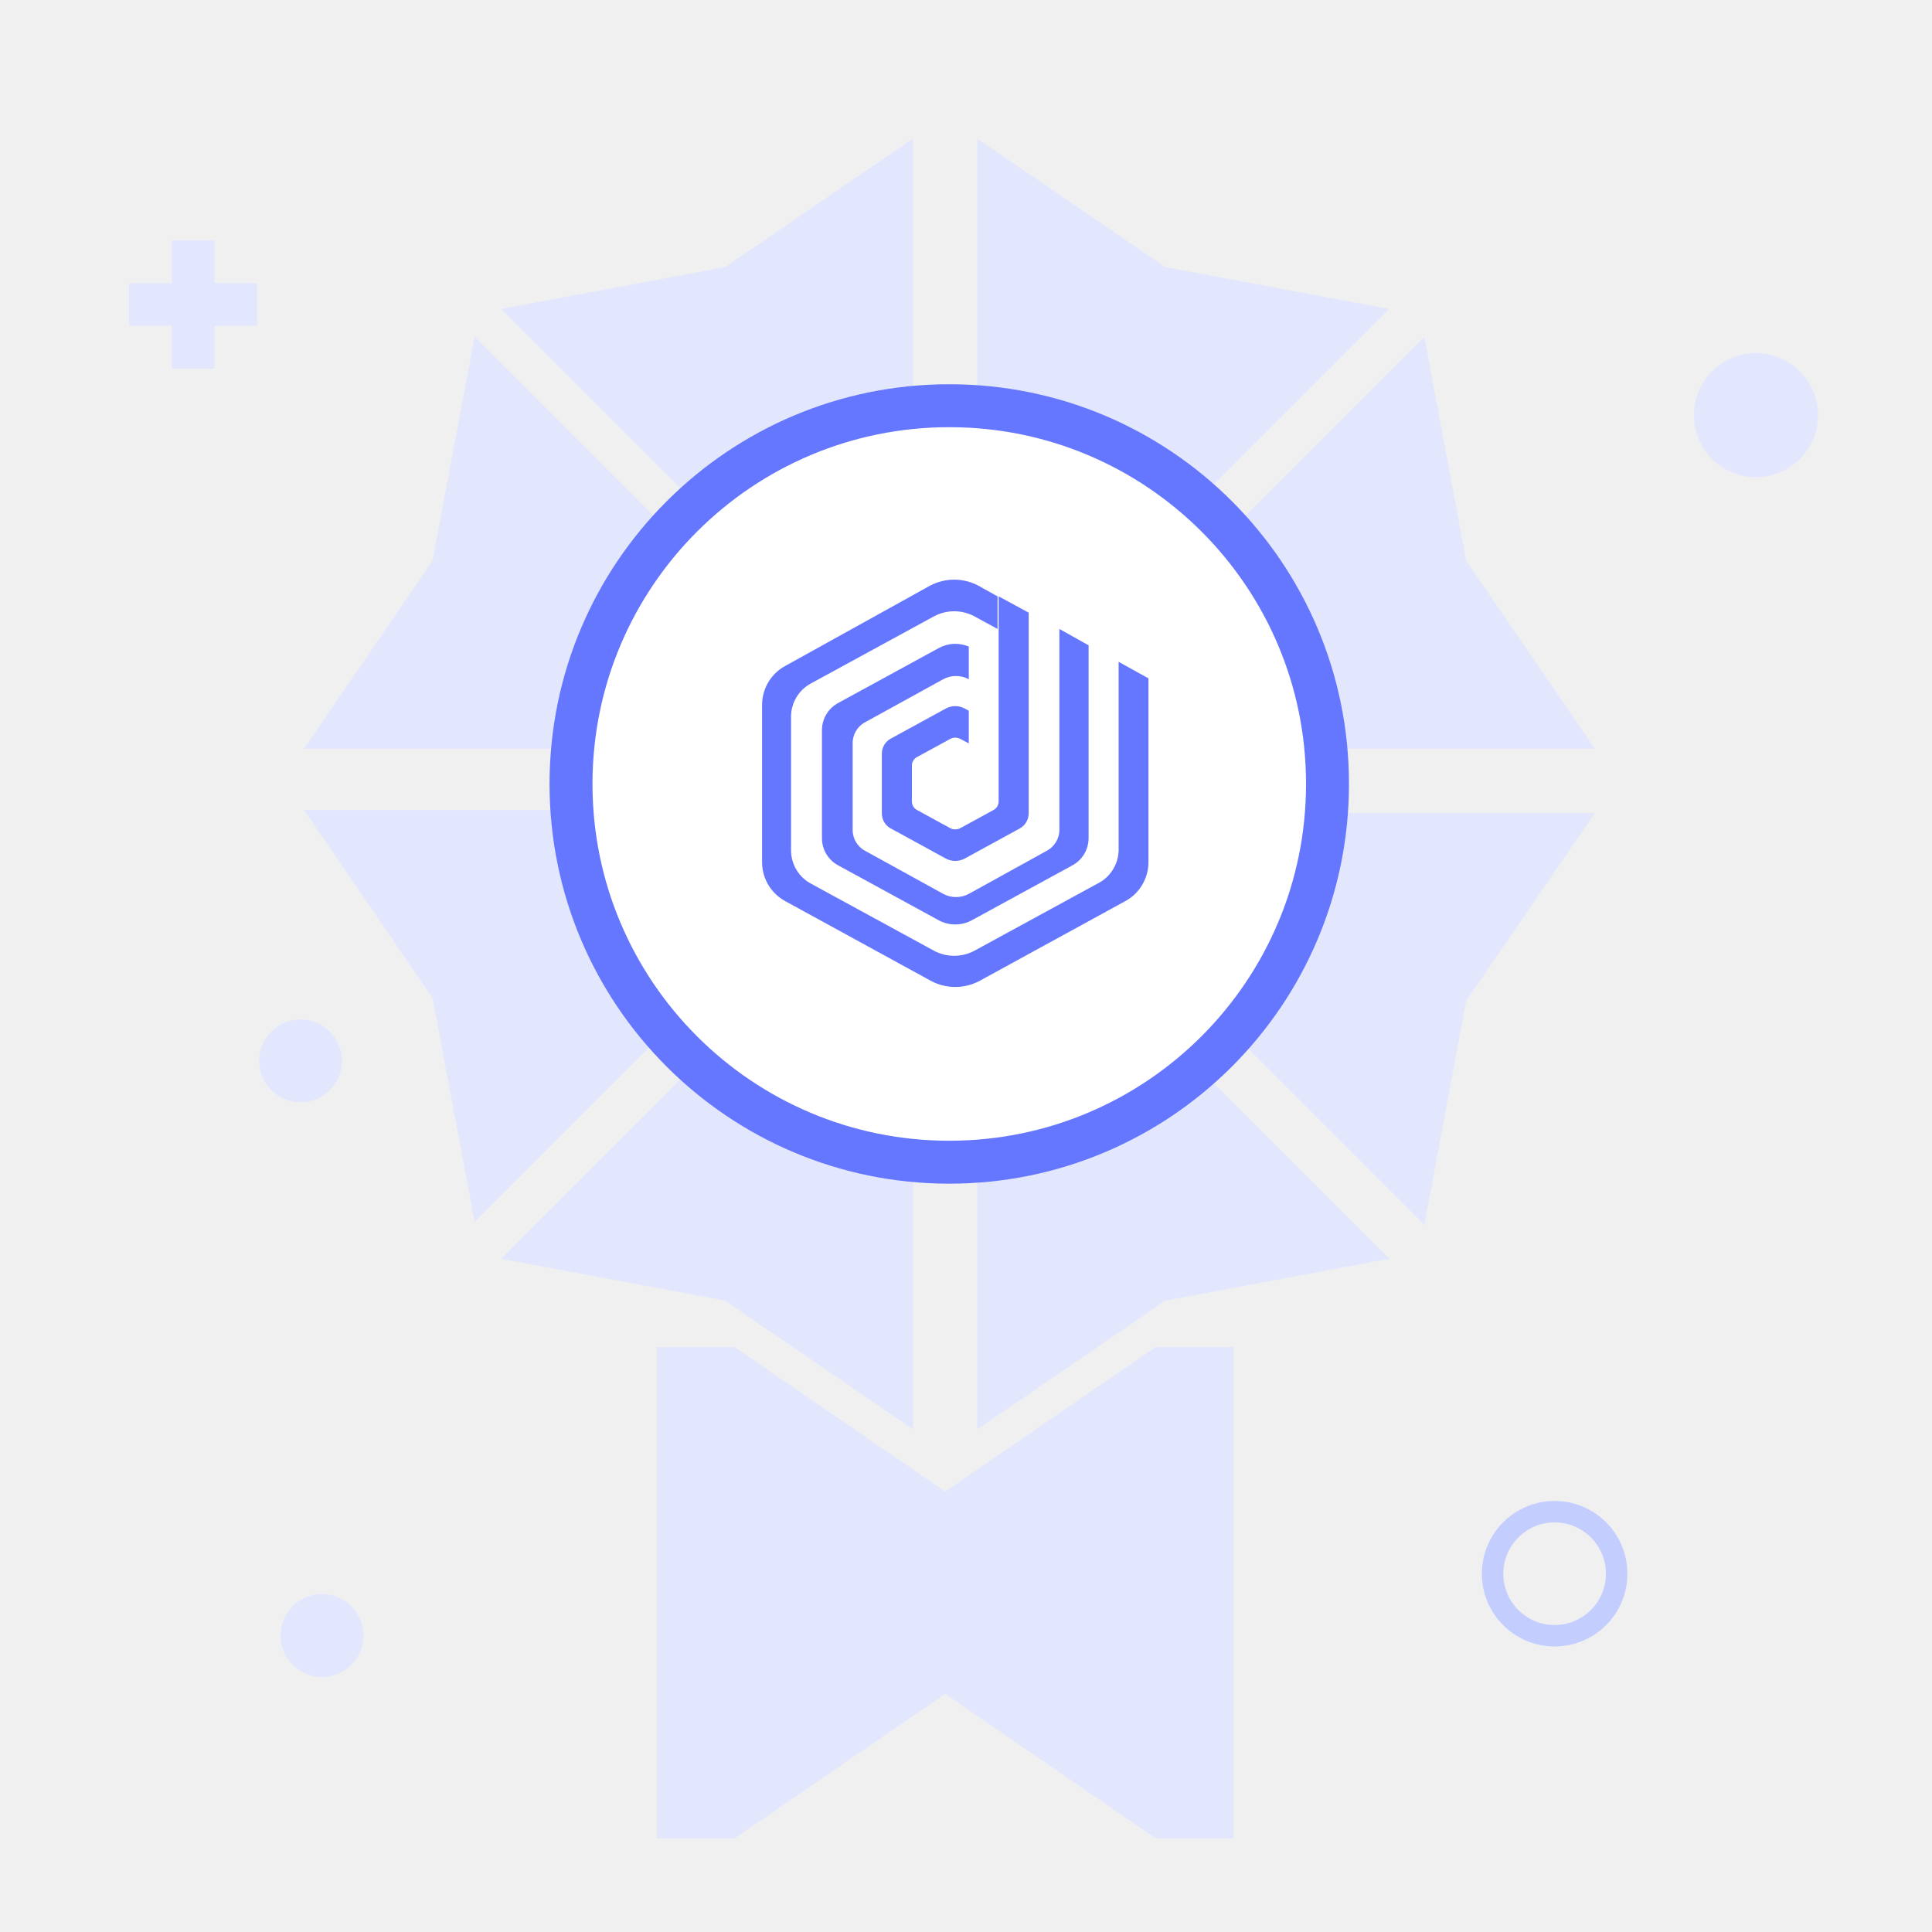
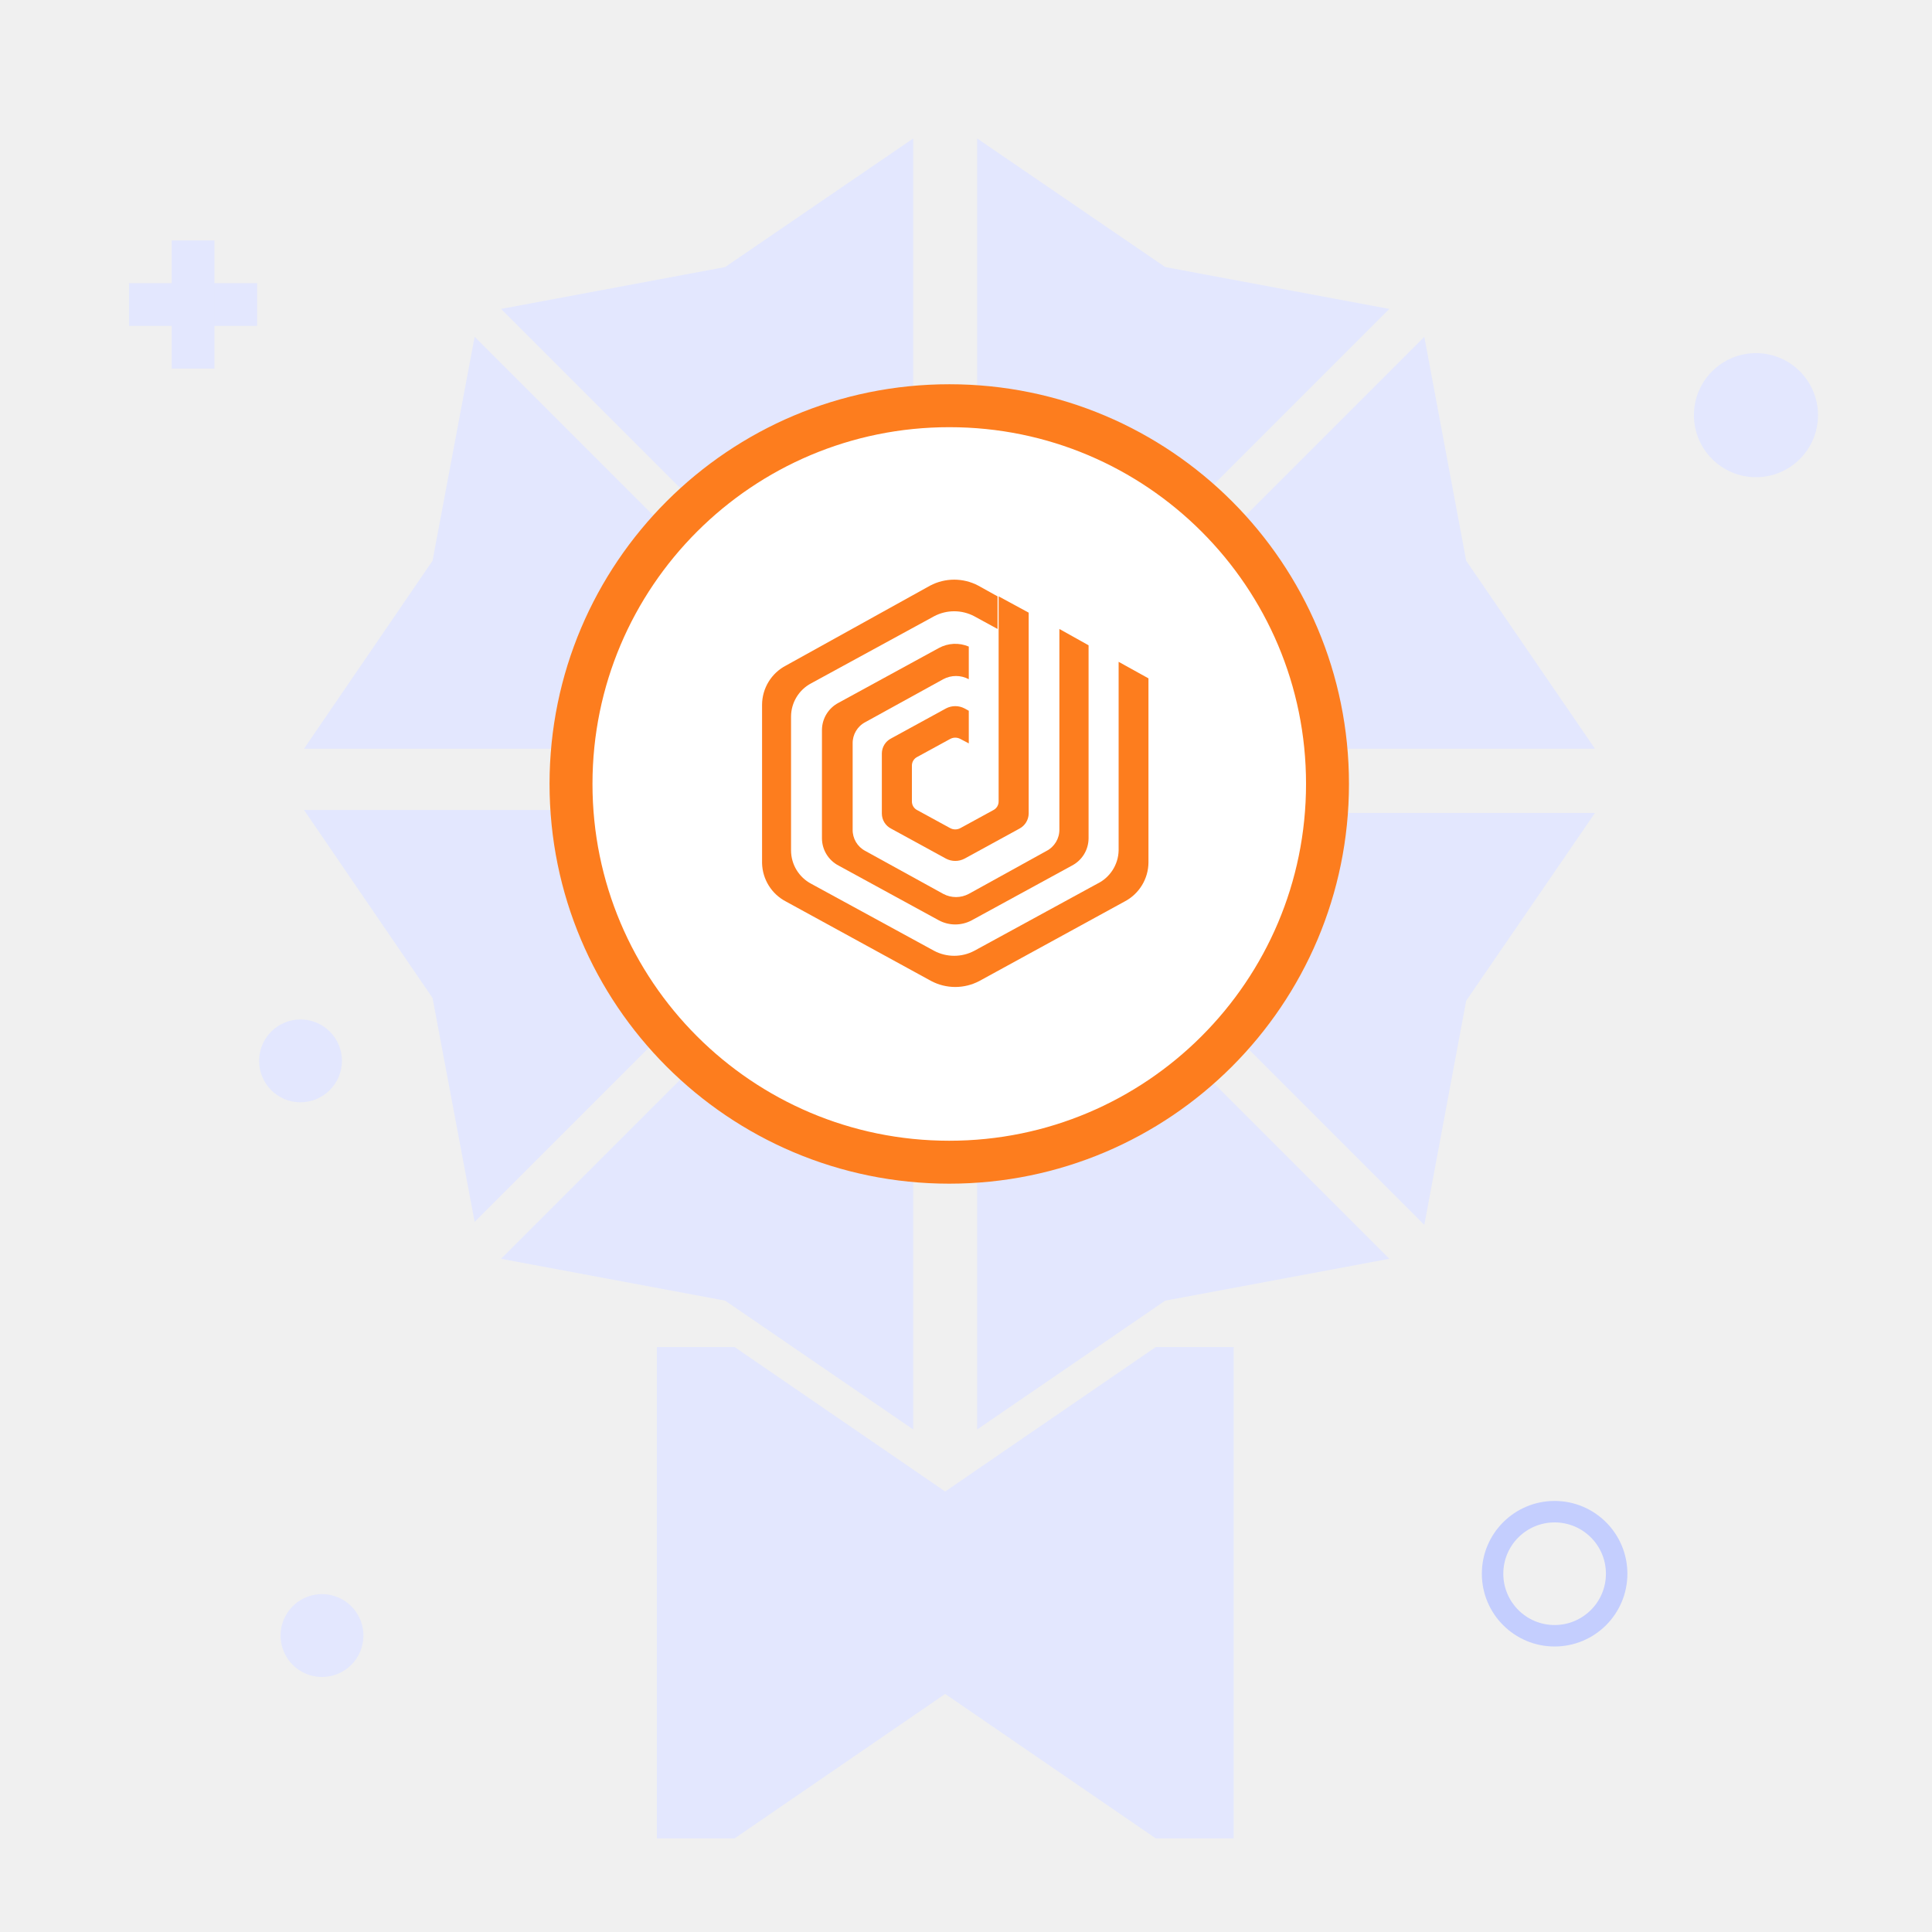
<svg xmlns="http://www.w3.org/2000/svg" viewBox="0 0 90 90">
  <path d="M81.8,22.23a2.89,2.89,0,1,1,2.89-2.89,2.89,2.89,0,0,1-2.89,2.89" fill="#e3e7fe" />
  <circle cx="72.42" cy="73.31" r="2.89" fill="none" stroke="#c4cefe" stroke-linecap="round" stroke-linejoin="round" />
  <path d="M15,78.12a1.93,1.93,0,1,1,1.93-1.92A1.93,1.93,0,0,1,15,78.12" fill="#e3e7fe" />
  <path d="M14,51.35a1.93,1.93,0,1,1,1.93-1.93A1.94,1.94,0,0,1,14,51.35" fill="#e3e7fe" />
  <rect x="6.01" y="13.19" width="5.97" height="1.99" fill="#e3e7fe" />
  <rect x="8" y="11.2" width="1.99" height="5.97" fill="#e3e7fe" />
  <polygon points="74.3 34.88 68.3 26.12 66.35 15.69 47.16 34.88 74.3 34.88" fill="#e3e7fe" />
  <polygon points="42.54 6.45 33.78 12.44 23.34 14.39 42.54 33.59 42.54 6.45" fill="#e3e7fe" />
  <polygon points="14.16 37.73 20.15 46.49 22.11 56.92 41.3 37.73 14.16 37.73" fill="#e3e7fe" />
  <polygon points="23.34 58.64 33.78 60.59 42.54 66.59 42.54 39.44 23.34 58.64" fill="#e3e7fe" />
  <polygon points="22.11 15.69 20.15 26.12 14.16 34.88 41.3 34.88 22.11 15.69" fill="#e3e7fe" />
  <polygon points="74.3 37.87 47.16 37.87 66.35 57.06 68.3 46.62 74.3 37.87" fill="#e3e7fe" />
  <polygon points="45.52 66.59 54.28 60.59 64.72 58.64 45.52 39.44 45.52 66.59" fill="#e3e7fe" />
  <polygon points="64.72 14.39 54.28 12.44 45.52 6.45 45.52 33.59 64.72 14.39" fill="#e3e7fe" />
  <polygon points="53.84 62.75 44.03 69.48 34.22 62.75 30.6 62.75 30.6 85.64 34.22 85.64 44.03 78.91 53.84 85.64 57.47 85.64 57.47 62.75 53.84 62.75" fill="#e3e7fe" />
-   <path d="M61.84,36.52A17.62,17.62,0,1,1,44.23,18.9,17.61,17.61,0,0,1,61.84,36.52" fill="#fff" stroke="#6576ff" stroke-linecap="round" stroke-linejoin="round" stroke-width="2" />
-   <path d="M50.71,30.06v9a1.44,1.44,0,0,1-.77,1.26l-4.67,2.55a1.62,1.62,0,0,1-1.54,0l-4.67-2.55a1.44,1.44,0,0,1-.77-1.26V34a1.44,1.44,0,0,1,.77-1.26l4.67-2.55a1.6,1.6,0,0,1,1.4-.07v1.52l0,0a1.26,1.26,0,0,0-1.19,0l-3.63,2a1.1,1.1,0,0,0-.59,1v4a1.1,1.1,0,0,0,.59,1l3.63,2a1.26,1.26,0,0,0,1.19,0l3.62-2a1.11,1.11,0,0,0,.6-1V29.3Z" fill="#6576ff" />
-   <path d="M47.92,28.54l-1.4-.76v9.55a.45.45,0,0,1-.25.41l-1.52.83a.5.5,0,0,1-.5,0l-1.52-.83a.45.45,0,0,1-.25-.41V35.67a.45.45,0,0,1,.25-.41l1.52-.83a.5.5,0,0,1,.5,0l.38.2V33.11l-.2-.11a.93.93,0,0,0-.86,0l-2.56,1.4a.79.79,0,0,0-.43.7v2.8a.79.79,0,0,0,.43.7L44.07,40a.93.93,0,0,0,.86,0l2.56-1.4a.81.81,0,0,0,.43-.7V28.54Z" fill="#6576ff" />
-   <path d="M52.11,30.83v8.79a1.77,1.77,0,0,1-1,1.55l-5.72,3.12a2,2,0,0,1-1.88,0l-5.72-3.12a1.76,1.76,0,0,1-.94-1.55V33.38a1.76,1.76,0,0,1,.94-1.55l5.72-3.12a2,2,0,0,1,1.88,0l1.08.59V27.78l-.9-.5a2.4,2.4,0,0,0-2.24,0L36.62,31a2.07,2.07,0,0,0-1.12,1.83v7.38A2.07,2.07,0,0,0,36.62,42l6.76,3.7a2.4,2.4,0,0,0,2.24,0L52.38,42a2.07,2.07,0,0,0,1.12-1.83V31.6Z" fill="#6576ff" />
+   <path d="M61.84,36.52A17.62,17.62,0,1,1,44.23,18.9,17.61,17.61,0,0,1,61.84,36.52" fill="#fff" stroke="#fd7d1e" stroke-linecap="round" stroke-linejoin="round" stroke-width="2" />
+   <path d="M50.71,30.06v9a1.44,1.44,0,0,1-.77,1.26l-4.67,2.55a1.62,1.62,0,0,1-1.54,0l-4.67-2.55a1.44,1.44,0,0,1-.77-1.26V34a1.44,1.44,0,0,1,.77-1.26l4.67-2.55a1.6,1.6,0,0,1,1.4-.07v1.52l0,0a1.26,1.26,0,0,0-1.19,0l-3.63,2a1.1,1.1,0,0,0-.59,1v4a1.1,1.1,0,0,0,.59,1l3.63,2a1.26,1.26,0,0,0,1.19,0l3.62-2a1.11,1.11,0,0,0,.6-1V29.3Z" fill="#fd7d1e" />
+   <path d="M47.92,28.54l-1.4-.76v9.55a.45.45,0,0,1-.25.41l-1.52.83a.5.5,0,0,1-.5,0l-1.52-.83a.45.45,0,0,1-.25-.41V35.67a.45.45,0,0,1,.25-.41l1.52-.83a.5.5,0,0,1,.5,0l.38.2V33.11l-.2-.11a.93.93,0,0,0-.86,0l-2.56,1.4a.79.79,0,0,0-.43.7v2.8a.79.79,0,0,0,.43.7L44.07,40a.93.93,0,0,0,.86,0l2.56-1.4a.81.81,0,0,0,.43-.7V28.54Z" fill="#fd7d1e" />
+   <path d="M52.11,30.83v8.79a1.77,1.77,0,0,1-1,1.55l-5.72,3.12a2,2,0,0,1-1.88,0l-5.72-3.12a1.76,1.76,0,0,1-.94-1.55V33.38a1.76,1.76,0,0,1,.94-1.55l5.72-3.12a2,2,0,0,1,1.88,0l1.08.59V27.78l-.9-.5a2.4,2.4,0,0,0-2.24,0L36.62,31a2.07,2.07,0,0,0-1.12,1.83v7.38A2.07,2.07,0,0,0,36.62,42l6.76,3.7a2.4,2.4,0,0,0,2.24,0L52.38,42a2.07,2.07,0,0,0,1.12-1.83V31.6Z" fill="#fd7d1e" />
</svg>
